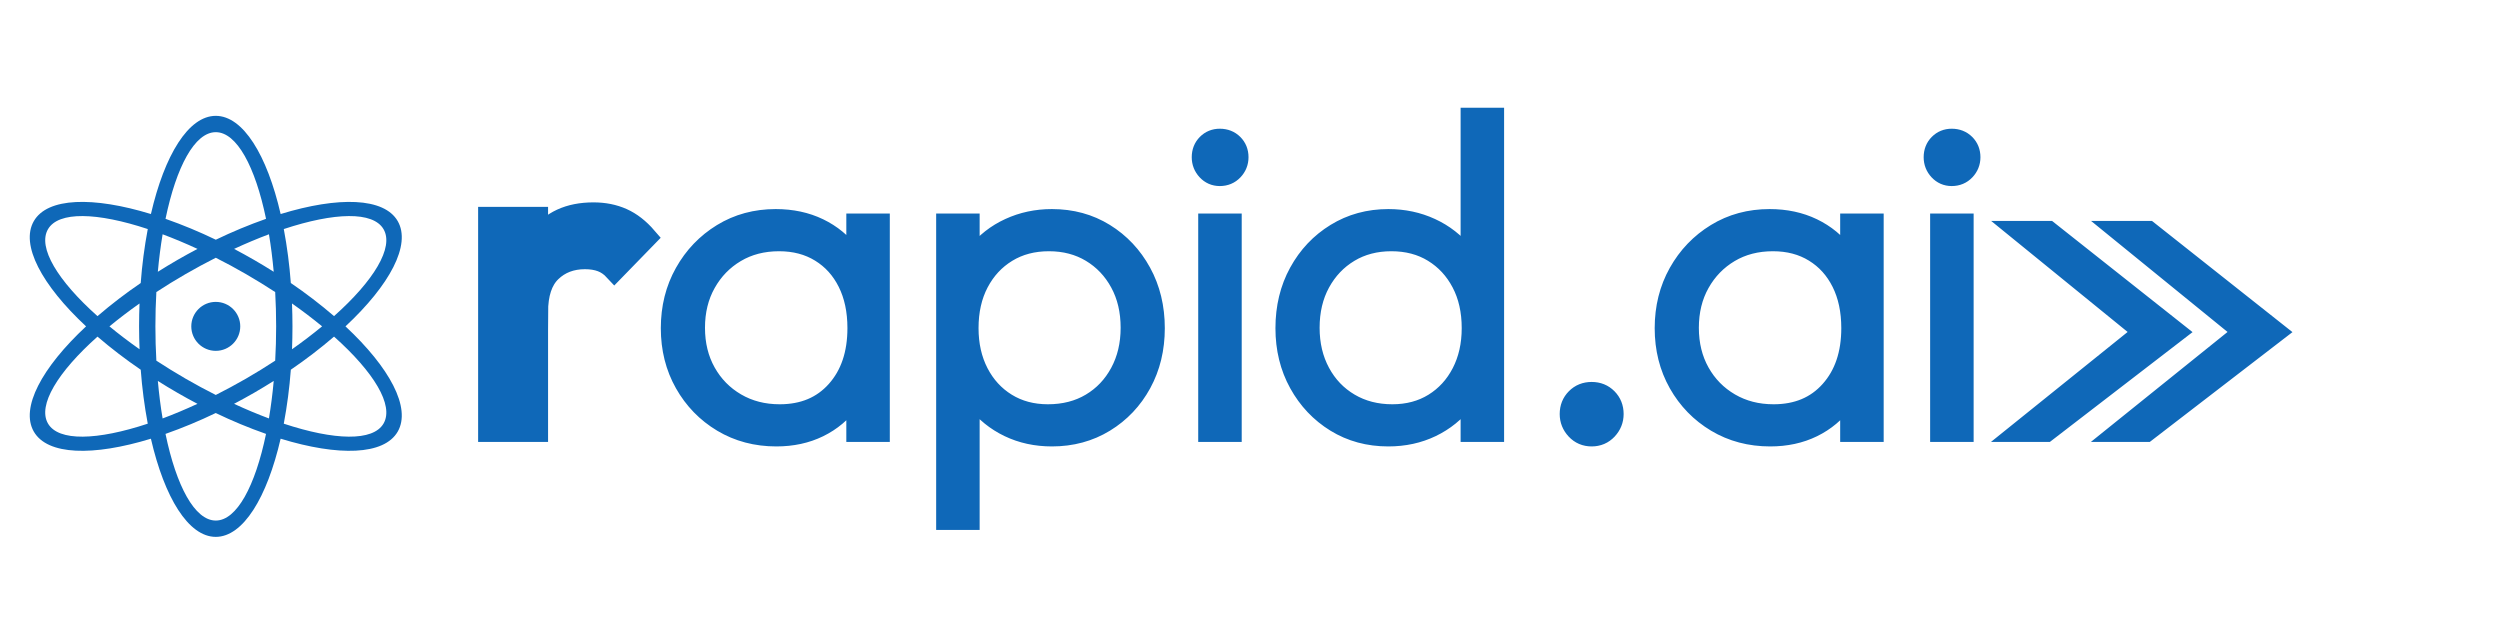
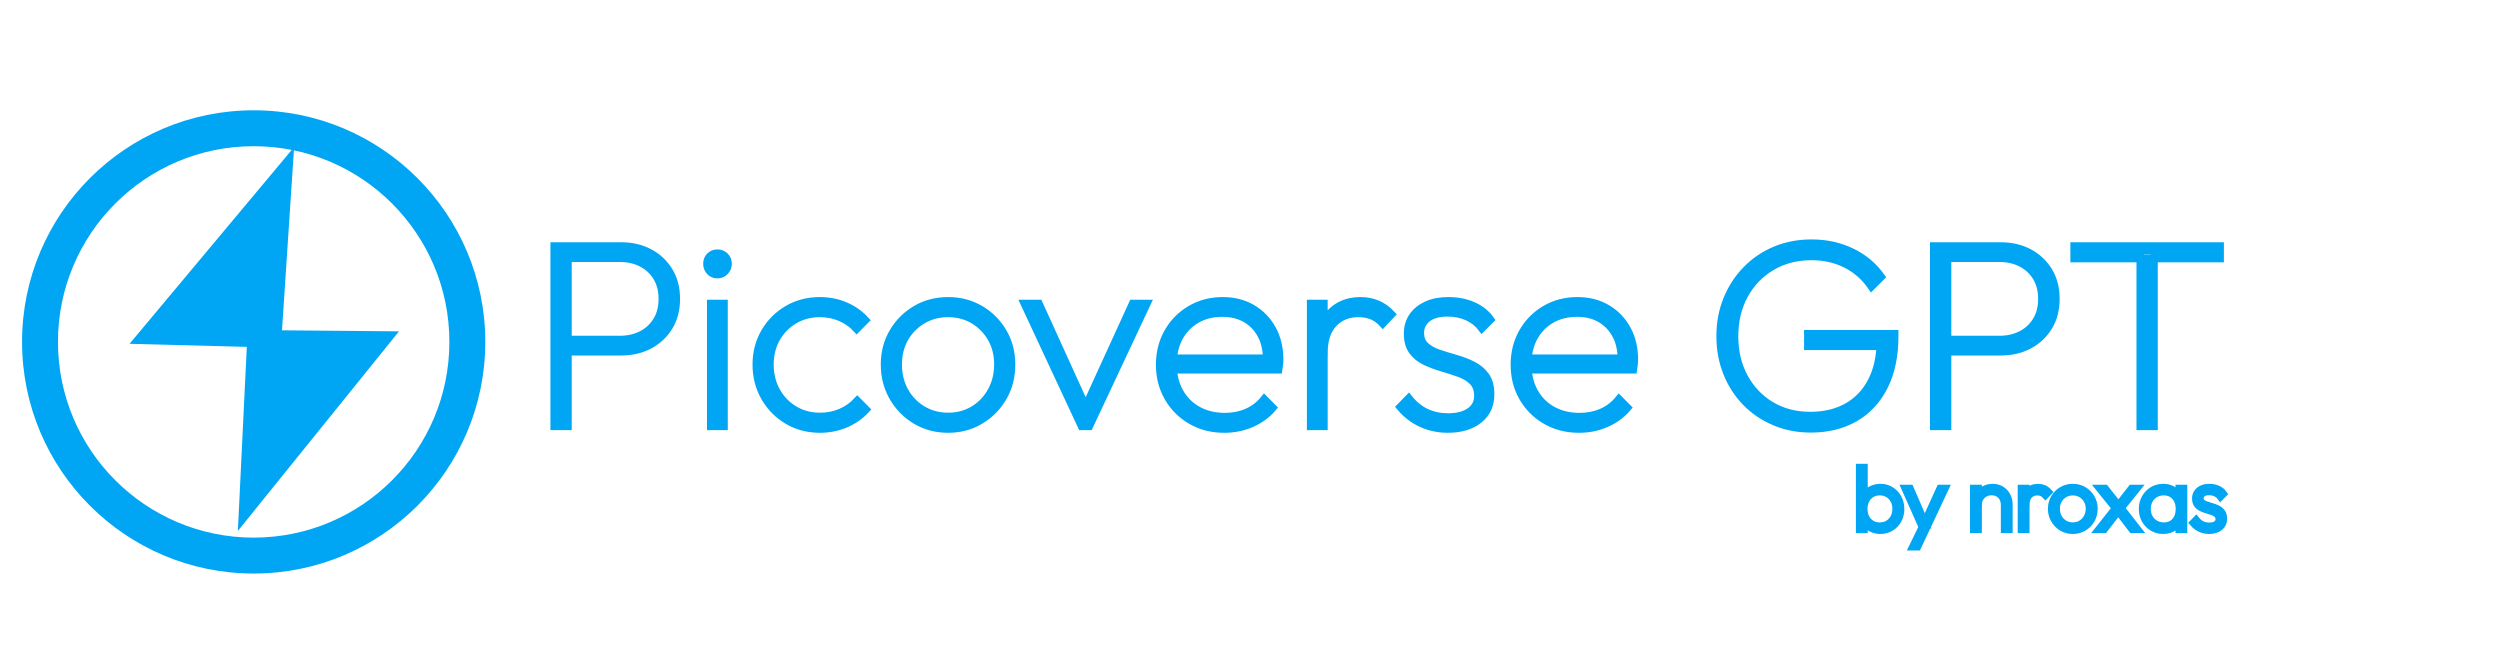
- <svg xmlns="http://www.w3.org/2000/svg" width="168" height="43" viewBox="0 0 168 43">
-   <g id="Group" />
-   <path id="Atom" fill="#0f68b8" fill-rule="evenodd" stroke="none" d="M 23.216 21.932 C 26.192 24.704 27.645 27.416 26.727 29.005 C 25.81 30.594 22.747 30.671 18.858 29.48 C 17.945 33.444 16.335 36.078 14.5 36.078 C 12.665 36.078 11.054 33.445 10.141 29.481 C 6.252 30.671 3.19 30.594 2.273 29.005 C 1.355 27.416 2.808 24.705 5.784 21.932 C 2.808 19.159 1.355 16.448 2.273 14.859 C 3.19 13.269 6.253 13.192 10.142 14.383 C 11.055 10.419 12.665 7.785 14.5 7.785 C 16.335 7.785 17.946 10.419 18.859 14.383 C 22.748 13.192 25.81 13.27 26.727 14.859 C 27.645 16.448 26.192 19.159 23.216 21.932 Z M 25.777 28.457 C 26.482 27.236 25.124 25.004 22.448 22.62 C 21.522 23.414 20.553 24.157 19.544 24.844 C 19.454 26.061 19.295 27.272 19.07 28.471 C 22.472 29.596 25.073 29.677 25.777 28.457 Z M 10.606 18.264 C 11.034 17.994 11.473 17.729 11.923 17.468 C 12.374 17.208 12.824 16.962 13.272 16.726 C 12.468 16.355 11.683 16.026 10.928 15.744 C 10.795 16.538 10.686 17.381 10.606 18.264 Z M 12.471 18.418 C 11.79 18.811 11.135 19.214 10.507 19.626 C 10.465 20.375 10.443 21.145 10.443 21.932 C 10.443 22.719 10.465 23.489 10.507 24.237 C 11.135 24.648 11.789 25.05 12.471 25.446 C 13.153 25.839 13.829 26.205 14.5 26.542 C 15.169 26.204 15.845 25.838 16.529 25.446 C 17.21 25.052 17.865 24.649 18.493 24.237 C 18.535 23.489 18.557 22.719 18.557 21.932 C 18.557 21.145 18.535 20.375 18.493 19.626 C 17.865 19.216 17.211 18.813 16.529 18.418 C 15.847 18.024 15.171 17.659 14.5 17.321 C 13.831 17.659 13.155 18.025 12.471 18.418 Z M 9.376 20.394 C 8.653 20.904 7.977 21.42 7.355 21.933 C 7.976 22.445 8.654 22.96 9.378 23.471 C 9.358 22.965 9.346 22.452 9.346 21.932 C 9.346 21.411 9.357 20.899 9.376 20.394 Z M 18.394 25.599 C 17.966 25.869 17.527 26.134 17.077 26.395 C 16.626 26.655 16.176 26.901 15.728 27.137 C 16.532 27.509 17.317 27.838 18.072 28.119 C 18.205 27.325 18.314 26.482 18.394 25.599 Z M 19.624 23.47 C 20.347 22.959 21.023 22.443 21.645 21.931 C 21.024 21.418 20.346 20.903 19.622 20.392 C 19.642 20.898 19.654 21.411 19.654 21.932 C 19.654 22.452 19.643 22.965 19.624 23.47 Z M 14.5 34.981 C 15.909 34.981 17.15 32.668 17.877 29.158 C 16.725 28.754 15.597 28.285 14.497 27.755 C 13.399 28.285 12.272 28.753 11.122 29.158 C 11.849 32.668 13.09 34.981 14.5 34.981 Z M 13.27 27.137 C 12.822 26.902 12.373 26.655 11.923 26.395 C 11.473 26.136 11.034 25.871 10.607 25.6 C 10.687 26.482 10.793 27.327 10.927 28.12 C 11.681 27.839 12.466 27.508 13.27 27.137 Z M 3.223 28.457 C 3.927 29.677 6.527 29.596 9.929 28.471 C 9.705 27.272 9.547 26.062 9.457 24.845 C 8.448 24.158 7.479 23.416 6.552 22.621 C 3.877 25.005 2.518 27.236 3.223 28.457 Z M 3.223 15.407 C 2.518 16.628 3.876 18.859 6.552 21.244 C 7.478 20.449 8.447 19.707 9.456 19.02 C 9.546 17.803 9.705 16.592 9.93 15.392 C 6.528 14.268 3.927 14.186 3.223 15.407 Z M 14.5 8.882 C 13.091 8.882 11.85 11.196 11.123 14.705 C 12.275 15.11 13.403 15.578 14.503 16.109 C 15.601 15.579 16.728 15.11 17.878 14.705 C 17.151 11.195 15.91 8.882 14.5 8.882 Z M 15.73 16.726 C 16.178 16.962 16.627 17.209 17.077 17.468 C 17.527 17.728 17.966 17.993 18.393 18.263 C 18.313 17.382 18.207 16.537 18.073 15.743 C 17.319 16.025 16.534 16.355 15.73 16.726 Z M 25.777 15.407 C 25.073 14.186 22.473 14.268 19.071 15.392 C 19.295 16.591 19.453 17.802 19.543 19.018 C 20.552 19.705 21.521 20.448 22.448 21.243 C 25.123 18.859 26.482 16.628 25.777 15.407 Z M 14.5 23.577 C 13.592 23.577 12.855 22.84 12.855 21.932 C 12.855 21.023 13.592 20.287 14.5 20.287 C 15.408 20.287 16.145 21.023 16.145 21.932 C 16.145 22.84 15.408 23.577 14.5 23.577 Z" />
-   <path id="rapidai" fill="#0f68b8" fill-rule="evenodd" stroke="#0f68b8" stroke-width="1.4" d="M 144.225 29 L 142.491 29 L 150.804 22.311 L 142.491 15.548 L 144.371 15.548 L 152.916 22.311 Z M 137.511 29 L 135.777 29 L 144.09 22.311 L 135.777 15.548 L 137.657 15.548 L 146.202 22.311 Z M 130.405 29 L 130.405 15.05 L 131.928 15.05 L 131.928 29 Z M 131.155 11.803 C 130.82 11.803 130.539 11.68 130.311 11.435 C 130.084 11.19 129.97 10.9 129.97 10.565 C 129.97 10.215 130.084 9.925 130.311 9.695 C 130.539 9.465 130.82 9.35 131.155 9.35 C 131.51 9.35 131.804 9.465 132.036 9.695 C 132.269 9.925 132.385 10.215 132.385 10.565 C 132.385 10.9 132.269 11.19 132.036 11.435 C 131.804 11.68 131.51 11.803 131.155 11.803 Z M 118.96 29.3 C 117.615 29.3 116.41 28.981 115.345 28.344 C 114.28 27.706 113.439 26.841 112.821 25.749 C 112.204 24.656 111.895 23.425 111.895 22.055 C 111.895 20.68 112.204 19.443 112.821 18.343 C 113.439 17.242 114.276 16.369 115.334 15.721 C 116.391 15.074 117.585 14.75 118.915 14.75 C 119.985 14.75 120.945 14.955 121.795 15.365 C 122.645 15.775 123.346 16.352 123.899 17.098 C 124.451 17.843 124.81 18.72 124.975 19.73 L 124.975 24.298 C 124.795 25.308 124.43 26.189 123.88 26.941 C 123.33 27.694 122.636 28.275 121.799 28.685 C 120.961 29.095 120.015 29.3 118.96 29.3 Z M 119.185 27.867 C 120.78 27.867 122.054 27.334 123.006 26.266 C 123.959 25.199 124.435 23.793 124.435 22.048 C 124.435 20.872 124.216 19.846 123.779 18.969 C 123.341 18.091 122.724 17.408 121.926 16.918 C 121.129 16.427 120.2 16.183 119.14 16.183 C 118.04 16.183 117.065 16.435 116.215 16.94 C 115.365 17.445 114.694 18.136 114.201 19.014 C 113.709 19.891 113.463 20.895 113.463 22.025 C 113.463 23.155 113.709 24.159 114.201 25.036 C 114.694 25.914 115.372 26.605 116.238 27.11 C 117.103 27.615 118.085 27.867 119.185 27.867 Z M 124.36 29 L 124.36 25.265 L 124.705 21.823 L 124.36 18.455 L 124.36 15.05 L 125.883 15.05 L 125.883 29 Z M 106.96 29.3 C 106.545 29.3 106.2 29.152 105.925 28.858 C 105.65 28.562 105.512 28.218 105.512 27.823 C 105.512 27.407 105.65 27.061 105.925 26.784 C 106.2 26.506 106.545 26.367 106.96 26.367 C 107.375 26.367 107.72 26.506 107.995 26.784 C 108.27 27.061 108.408 27.407 108.408 27.823 C 108.408 28.218 108.27 28.562 107.995 28.858 C 107.72 29.152 107.375 29.3 106.96 29.3 Z M 93.295 29.3 C 91.98 29.3 90.805 28.981 89.77 28.344 C 88.736 27.707 87.917 26.842 87.314 25.749 C 86.711 24.656 86.41 23.425 86.41 22.054 C 86.41 20.662 86.711 19.417 87.314 18.318 C 87.916 17.219 88.738 16.35 89.78 15.71 C 90.821 15.07 91.993 14.75 93.295 14.75 C 94.32 14.75 95.269 14.951 96.141 15.354 C 97.014 15.756 97.749 16.33 98.346 17.075 C 98.944 17.82 99.325 18.705 99.49 19.73 L 99.49 24.298 C 99.31 25.293 98.93 26.166 98.35 26.919 C 97.77 27.671 97.046 28.256 96.179 28.674 C 95.311 29.091 94.35 29.3 93.295 29.3 Z M 93.565 27.867 C 94.625 27.867 95.557 27.618 96.362 27.12 C 97.166 26.622 97.795 25.934 98.248 25.058 C 98.701 24.181 98.927 23.178 98.927 22.048 C 98.927 20.886 98.697 19.867 98.236 18.991 C 97.775 18.114 97.139 17.427 96.327 16.929 C 95.516 16.431 94.574 16.183 93.501 16.183 C 92.429 16.183 91.479 16.432 90.652 16.93 C 89.825 17.429 89.172 18.116 88.694 18.993 C 88.216 19.87 87.978 20.881 87.978 22.025 C 87.978 23.155 88.216 24.162 88.693 25.047 C 89.17 25.932 89.831 26.623 90.675 27.121 C 91.519 27.619 92.482 27.867 93.565 27.867 Z M 100.375 29 L 98.853 29 L 98.853 25.265 L 99.22 21.823 L 98.853 18.455 L 98.853 7.94 L 100.375 7.94 Z M 81.22 29 L 81.22 15.05 L 82.743 15.05 L 82.743 29 Z M 81.97 11.803 C 81.635 11.803 81.354 11.68 81.126 11.435 C 80.899 11.19 80.785 10.9 80.785 10.565 C 80.785 10.215 80.899 9.925 81.126 9.695 C 81.354 9.465 81.635 9.35 81.97 9.35 C 82.325 9.35 82.619 9.465 82.851 9.695 C 83.084 9.925 83.2 10.215 83.2 10.565 C 83.2 10.9 83.084 11.19 82.851 11.435 C 82.619 11.68 82.325 11.803 81.97 11.803 Z M 70.69 29.3 C 69.635 29.3 68.674 29.091 67.806 28.674 C 66.939 28.256 66.215 27.671 65.635 26.919 C 65.055 26.166 64.675 25.293 64.495 24.298 L 64.495 19.73 C 64.675 18.705 65.06 17.82 65.65 17.075 C 66.24 16.33 66.972 15.756 67.848 15.354 C 68.723 14.951 69.67 14.75 70.69 14.75 C 72.005 14.75 73.18 15.07 74.215 15.71 C 75.25 16.35 76.069 17.22 76.671 18.32 C 77.274 19.42 77.575 20.665 77.575 22.055 C 77.575 23.425 77.278 24.656 76.683 25.749 C 76.087 26.841 75.269 27.706 74.226 28.344 C 73.184 28.981 72.005 29.3 70.69 29.3 Z M 70.42 27.867 C 71.52 27.867 72.487 27.619 73.323 27.121 C 74.158 26.624 74.814 25.933 75.291 25.048 C 75.769 24.162 76.007 23.155 76.007 22.025 C 76.007 20.88 75.769 19.869 75.291 18.991 C 74.814 18.114 74.161 17.426 73.334 16.929 C 72.506 16.431 71.558 16.183 70.488 16.183 C 69.417 16.183 68.475 16.431 67.66 16.929 C 66.845 17.426 66.208 18.114 65.747 18.991 C 65.287 19.869 65.058 20.887 65.058 22.048 C 65.058 23.178 65.284 24.181 65.736 25.059 C 66.189 25.936 66.819 26.624 67.626 27.121 C 68.434 27.619 69.365 27.867 70.42 27.867 Z M 63.61 34.91 L 63.61 15.05 L 65.132 15.05 L 65.132 18.538 L 64.765 21.913 L 65.132 25.348 L 65.132 34.91 Z M 52.173 29.3 C 50.827 29.3 49.623 28.981 48.557 28.344 C 47.492 27.706 46.651 26.841 46.034 25.749 C 45.416 24.656 45.107 23.425 45.107 22.055 C 45.107 20.68 45.416 19.443 46.034 18.343 C 46.651 17.242 47.489 16.369 48.546 15.721 C 49.604 15.074 50.797 14.75 52.127 14.75 C 53.198 14.75 54.157 14.955 55.008 15.365 C 55.858 15.775 56.559 16.352 57.111 17.098 C 57.664 17.843 58.022 18.72 58.188 19.73 L 58.188 24.298 C 58.008 25.308 57.643 26.189 57.092 26.941 C 56.542 27.694 55.849 28.275 55.011 28.685 C 54.174 29.095 53.228 29.3 52.173 29.3 Z M 52.397 27.867 C 53.993 27.867 55.266 27.334 56.219 26.266 C 57.171 25.199 57.647 23.793 57.647 22.048 C 57.647 20.872 57.429 19.846 56.991 18.969 C 56.554 18.091 55.936 17.408 55.139 16.918 C 54.341 16.427 53.413 16.183 52.353 16.183 C 51.252 16.183 50.278 16.435 49.428 16.94 C 48.577 17.445 47.906 18.136 47.414 19.014 C 46.921 19.891 46.675 20.895 46.675 22.025 C 46.675 23.155 46.921 24.159 47.414 25.036 C 47.906 25.914 48.585 26.605 49.45 27.11 C 50.315 27.615 51.297 27.867 52.397 27.867 Z M 57.573 29 L 57.573 25.265 L 57.918 21.823 L 57.573 18.455 L 57.573 15.05 L 59.095 15.05 L 59.095 29 Z M 32.83 29 L 32.83 14.6 L 36.13 14.6 L 36.13 29 Z M 36.13 20.99 L 34.99 20.42 C 34.99 18.6 35.395 17.125 36.205 15.995 C 37.015 14.865 38.24 14.3 39.88 14.3 C 40.6 14.3 41.25 14.43 41.83 14.69 C 42.41 14.95 42.95 15.37 43.45 15.95 L 41.29 18.17 C 41.03 17.89 40.74 17.69 40.42 17.57 C 40.1 17.45 39.73 17.39 39.31 17.39 C 38.39 17.39 37.63 17.68 37.03 18.26 C 36.43 18.84 36.13 19.75 36.13 20.99 Z" />
+ <svg xmlns="http://www.w3.org/2000/svg" width="170" height="44" viewBox="0 0 170 44">
+   <path id="Path-copy" fill="#00a6f4" stroke="none" d="M 8.808 23.379 L 20 10 L 18.648 30.457 L 17.105 23.597 L 8.808 23.379 Z" />
+   <path id="Path-copy-copy" fill="#00a6f4" stroke="none" d="M 27.133 22.531 L 16.175 36.103 L 17.17 15.626 L 18.832 22.458 L 27.133 22.531 Z" />
+   <path id="Picoverse-GPT" fill="#00a6f4" fill-rule="evenodd" stroke="#00a6f4" stroke-width="0.5" d="M 145.53 29 L 145.53 17.07 L 146.48 17.07 L 146.48 29 Z M 141.035 17.588 L 141.035 16.724 L 150.975 16.724 L 150.975 17.588 Z M 132.061 23.924 L 132.061 23.082 L 135.954 23.082 C 136.511 23.082 137.006 22.971 137.44 22.748 C 137.874 22.525 138.217 22.208 138.467 21.795 C 138.718 21.383 138.843 20.893 138.843 20.324 C 138.843 19.755 138.718 19.265 138.467 18.853 C 138.217 18.44 137.874 18.123 137.44 17.9 C 137.006 17.677 136.511 17.566 135.954 17.566 L 132.061 17.566 L 132.061 16.724 L 136.048 16.724 C 136.769 16.724 137.41 16.872 137.972 17.169 C 138.535 17.467 138.981 17.884 139.311 18.422 C 139.641 18.96 139.806 19.594 139.806 20.323 C 139.806 21.053 139.641 21.687 139.311 22.225 C 138.981 22.764 138.535 23.181 137.972 23.479 C 137.41 23.776 136.769 23.924 136.048 23.924 Z M 131.49 29 L 131.49 16.724 L 132.439 16.724 L 132.439 29 Z M 123.133 29.166 C 122.251 29.166 121.433 29.008 120.679 28.689 C 119.924 28.371 119.27 27.929 118.717 27.362 C 118.163 26.795 117.733 26.128 117.425 25.36 C 117.118 24.591 116.964 23.758 116.964 22.858 C 116.964 21.957 117.12 21.124 117.432 20.358 C 117.744 19.591 118.18 18.92 118.739 18.344 C 119.299 17.768 119.956 17.322 120.71 17.005 C 121.465 16.689 122.289 16.53 123.183 16.53 C 124.179 16.53 125.089 16.729 125.914 17.127 C 126.74 17.524 127.413 18.09 127.935 18.826 L 127.26 19.5 C 126.807 18.837 126.23 18.329 125.53 17.975 C 124.829 17.621 124.047 17.444 123.183 17.444 C 122.166 17.444 121.263 17.678 120.474 18.146 C 119.685 18.614 119.068 19.256 118.622 20.072 C 118.177 20.888 117.954 21.821 117.954 22.871 C 117.954 23.912 118.175 24.839 118.618 25.652 C 119.06 26.465 119.668 27.102 120.44 27.562 C 121.213 28.023 122.098 28.253 123.098 28.253 C 124.064 28.253 124.901 28.053 125.611 27.652 C 126.32 27.252 126.871 26.672 127.262 25.913 C 127.654 25.154 127.854 24.245 127.863 23.186 L 128.349 23.555 L 122.926 23.555 L 122.926 22.691 L 128.844 22.691 L 128.844 22.844 C 128.844 24.191 128.606 25.335 128.131 26.277 C 127.655 27.22 126.989 27.936 126.133 28.429 C 125.276 28.921 124.277 29.166 123.133 29.166 Z M 107.37 29.18 C 106.533 29.18 105.783 28.99 105.12 28.608 C 104.457 28.227 103.934 27.706 103.549 27.045 C 103.165 26.383 102.974 25.636 102.974 24.802 C 102.974 23.976 103.16 23.236 103.534 22.581 C 103.907 21.925 104.419 21.406 105.071 21.024 C 105.722 20.641 106.452 20.45 107.262 20.45 C 108.021 20.45 108.691 20.62 109.273 20.961 C 109.855 21.301 110.312 21.773 110.644 22.376 C 110.975 22.979 111.141 23.672 111.141 24.455 C 111.141 24.527 111.136 24.62 111.128 24.734 C 111.118 24.848 111.101 24.986 111.074 25.148 L 103.617 25.148 L 103.617 24.352 L 110.547 24.352 L 110.241 24.608 C 110.271 23.945 110.165 23.366 109.922 22.871 C 109.678 22.376 109.329 21.99 108.873 21.712 C 108.417 21.435 107.873 21.296 107.24 21.296 C 106.573 21.296 105.989 21.442 105.487 21.735 C 104.984 22.027 104.593 22.431 104.312 22.948 C 104.032 23.464 103.892 24.068 103.892 24.761 C 103.892 25.472 104.038 26.094 104.33 26.628 C 104.623 27.163 105.034 27.579 105.565 27.877 C 106.097 28.176 106.714 28.325 107.42 28.325 C 107.963 28.325 108.464 28.225 108.923 28.023 C 109.382 27.822 109.77 27.523 110.088 27.124 L 110.687 27.727 C 110.302 28.183 109.822 28.539 109.244 28.795 C 108.667 29.052 108.042 29.18 107.37 29.18 Z M 98.442 29.18 C 97.989 29.18 97.561 29.117 97.157 28.991 C 96.754 28.865 96.389 28.69 96.062 28.465 C 95.734 28.239 95.447 27.977 95.198 27.677 L 95.796 27.065 C 96.141 27.503 96.538 27.827 96.986 28.037 C 97.435 28.247 97.927 28.352 98.465 28.352 C 99.089 28.352 99.582 28.225 99.945 27.972 C 100.308 27.718 100.49 27.367 100.49 26.916 C 100.49 26.508 100.375 26.188 100.145 25.954 C 99.916 25.72 99.619 25.536 99.254 25.402 C 98.89 25.269 98.505 25.144 98.1 25.027 C 97.695 24.91 97.31 24.767 96.946 24.599 C 96.581 24.431 96.284 24.196 96.055 23.895 C 95.825 23.593 95.711 23.189 95.711 22.682 C 95.711 22.238 95.824 21.85 96.05 21.517 C 96.277 21.183 96.598 20.923 97.013 20.733 C 97.429 20.544 97.921 20.45 98.492 20.45 C 99.107 20.45 99.665 20.559 100.168 20.779 C 100.67 20.998 101.07 21.317 101.367 21.737 L 100.769 22.336 C 100.525 22.005 100.201 21.747 99.797 21.559 C 99.391 21.372 98.938 21.278 98.438 21.278 C 97.834 21.278 97.376 21.405 97.061 21.66 C 96.745 21.916 96.588 22.238 96.588 22.628 C 96.588 23.003 96.703 23.297 96.932 23.51 C 97.162 23.723 97.459 23.891 97.823 24.014 C 98.188 24.137 98.572 24.255 98.978 24.369 C 99.382 24.484 99.767 24.63 100.132 24.81 C 100.496 24.991 100.793 25.236 101.023 25.549 C 101.252 25.861 101.367 26.285 101.367 26.822 C 101.367 27.545 101.102 28.119 100.573 28.543 C 100.043 28.968 99.333 29.18 98.442 29.18 Z M 89.118 29 L 89.118 20.63 L 90.032 20.63 L 90.032 29 Z M 90.032 24.005 L 89.577 23.838 C 89.577 22.773 89.847 21.943 90.387 21.346 C 90.927 20.748 91.635 20.45 92.511 20.45 C 92.925 20.45 93.308 20.523 93.661 20.671 C 94.013 20.818 94.34 21.051 94.64 21.372 L 94.032 22.016 C 93.804 21.767 93.556 21.589 93.287 21.48 C 93.019 21.372 92.709 21.319 92.358 21.319 C 91.671 21.319 91.112 21.549 90.679 22.009 C 90.247 22.47 90.032 23.135 90.032 24.005 Z M 83.25 29.18 C 82.413 29.18 81.663 28.99 81 28.608 C 80.337 28.227 79.813 27.706 79.429 27.045 C 79.046 26.383 78.853 25.636 78.853 24.802 C 78.853 23.976 79.04 23.236 79.414 22.581 C 79.787 21.925 80.299 21.406 80.951 21.024 C 81.602 20.641 82.332 20.45 83.142 20.45 C 83.901 20.45 84.571 20.62 85.154 20.961 C 85.736 21.301 86.192 21.773 86.524 22.376 C 86.855 22.979 87.021 23.672 87.021 24.455 C 87.021 24.527 87.017 24.62 87.007 24.734 C 86.998 24.848 86.98 24.986 86.953 25.148 L 79.497 25.148 L 79.497 24.352 L 86.427 24.352 L 86.121 24.608 C 86.151 23.945 86.045 23.366 85.801 22.871 C 85.559 22.376 85.209 21.99 84.753 21.712 C 84.297 21.435 83.753 21.296 83.119 21.296 C 82.453 21.296 81.869 21.442 81.367 21.735 C 80.864 22.027 80.473 22.431 80.192 22.948 C 79.912 23.464 79.772 24.068 79.772 24.761 C 79.772 25.472 79.918 26.094 80.21 26.628 C 80.503 27.163 80.914 27.579 81.446 27.877 C 81.977 28.176 82.594 28.325 83.299 28.325 C 83.843 28.325 84.343 28.225 84.802 28.023 C 85.262 27.822 85.65 27.523 85.968 27.124 L 86.566 27.727 C 86.182 28.183 85.702 28.539 85.124 28.795 C 84.547 29.052 83.922 29.18 83.25 29.18 Z M 73.544 29 L 69.642 20.63 L 70.65 20.63 L 74.102 28.221 L 73.548 28.221 L 77.018 20.63 L 78.003 20.63 L 74.075 29 Z M 64.471 29.18 C 63.658 29.18 62.926 28.986 62.273 28.597 C 61.621 28.209 61.103 27.682 60.718 27.015 C 60.334 26.349 60.143 25.606 60.143 24.784 C 60.143 23.97 60.334 23.237 60.718 22.583 C 61.103 21.929 61.621 21.41 62.273 21.026 C 62.926 20.642 63.658 20.45 64.471 20.45 C 65.279 20.45 66.008 20.641 66.661 21.024 C 67.313 21.406 67.831 21.925 68.216 22.581 C 68.6 23.236 68.791 23.97 68.791 24.784 C 68.791 25.615 68.6 26.361 68.216 27.022 C 67.831 27.684 67.313 28.209 66.661 28.597 C 66.008 28.986 65.279 29.18 64.471 29.18 Z M 64.471 28.312 C 65.117 28.312 65.693 28.158 66.202 27.85 C 66.71 27.543 67.112 27.121 67.408 26.586 C 67.703 26.05 67.851 25.445 67.851 24.77 C 67.851 24.113 67.702 23.525 67.406 23.006 C 67.108 22.487 66.707 22.076 66.2 21.773 C 65.692 21.47 65.117 21.319 64.471 21.319 C 63.829 21.319 63.252 21.47 62.739 21.773 C 62.226 22.076 61.822 22.487 61.526 23.006 C 61.231 23.525 61.083 24.117 61.083 24.784 C 61.083 25.459 61.231 26.061 61.526 26.593 C 61.822 27.124 62.226 27.543 62.739 27.85 C 63.252 28.158 63.829 28.312 64.471 28.312 Z M 55.755 29.18 C 54.939 29.18 54.204 28.987 53.55 28.599 C 52.896 28.212 52.378 27.686 51.995 27.02 C 51.613 26.354 51.422 25.61 51.422 24.788 C 51.422 23.972 51.613 23.236 51.995 22.581 C 52.378 21.925 52.896 21.406 53.55 21.024 C 54.204 20.641 54.939 20.45 55.755 20.45 C 56.373 20.45 56.95 20.565 57.487 20.796 C 58.025 21.028 58.483 21.351 58.864 21.768 L 58.257 22.381 C 57.951 22.044 57.583 21.784 57.152 21.598 C 56.722 21.411 56.256 21.319 55.755 21.319 C 55.11 21.319 54.531 21.47 54.018 21.773 C 53.505 22.076 53.101 22.487 52.805 23.006 C 52.51 23.525 52.362 24.119 52.362 24.788 C 52.362 25.463 52.51 26.065 52.805 26.595 C 53.101 27.124 53.505 27.543 54.018 27.85 C 54.531 28.158 55.11 28.312 55.755 28.312 C 56.265 28.312 56.737 28.219 57.173 28.033 C 57.608 27.846 57.982 27.581 58.298 27.236 L 58.905 27.848 C 58.515 28.274 58.047 28.602 57.501 28.834 C 56.955 29.065 56.373 29.18 55.755 29.18 Z M 48.325 29 L 48.325 20.63 L 49.239 20.63 L 49.239 29 Z M 48.776 18.681 C 48.574 18.681 48.406 18.608 48.269 18.461 C 48.133 18.314 48.064 18.14 48.064 17.939 C 48.064 17.729 48.133 17.555 48.269 17.417 C 48.406 17.279 48.574 17.21 48.776 17.21 C 48.989 17.21 49.165 17.279 49.304 17.417 C 49.444 17.555 49.514 17.729 49.514 17.939 C 49.514 18.14 49.444 18.314 49.304 18.461 C 49.165 18.608 48.989 18.681 48.776 18.681 Z M 38.25 23.924 L 38.25 23.082 L 42.143 23.082 C 42.699 23.082 43.195 22.971 43.629 22.748 C 44.063 22.525 44.405 22.208 44.656 21.795 C 44.906 21.383 45.032 20.893 45.032 20.324 C 45.032 19.755 44.906 19.265 44.656 18.853 C 44.405 18.44 44.063 18.123 43.629 17.9 C 43.195 17.677 42.699 17.566 42.143 17.566 L 38.25 17.566 L 38.25 16.724 L 42.237 16.724 C 42.957 16.724 43.598 16.872 44.161 17.169 C 44.723 17.467 45.169 17.884 45.499 18.422 C 45.83 18.96 45.994 19.594 45.994 20.323 C 45.994 21.053 45.83 21.687 45.499 22.225 C 45.169 22.764 44.723 23.181 44.161 23.479 C 43.598 23.776 42.957 23.924 42.237 23.924 Z M 37.679 29 L 37.679 16.724 L 38.628 16.724 L 38.628 29 Z" />
+   <path id="by-nroxas" fill="#00a6f4" fill-rule="evenodd" stroke="#00a6f4" stroke-width="0.5" d="M 150.219 36.06 C 150.068 36.06 149.925 36.039 149.791 35.997 C 149.656 35.955 149.535 35.897 149.426 35.821 C 149.316 35.746 149.221 35.659 149.137 35.559 L 149.337 35.355 C 149.452 35.501 149.584 35.609 149.734 35.679 C 149.883 35.749 150.048 35.784 150.227 35.784 C 150.434 35.784 150.599 35.742 150.72 35.657 C 150.841 35.573 150.902 35.456 150.902 35.306 C 150.902 35.169 150.863 35.062 150.787 34.985 C 150.71 34.907 150.611 34.845 150.49 34.801 C 150.368 34.756 150.24 34.715 150.105 34.675 C 149.97 34.636 149.842 34.589 149.72 34.533 C 149.599 34.477 149.5 34.399 149.423 34.298 C 149.347 34.198 149.309 34.063 149.309 33.894 C 149.309 33.746 149.346 33.617 149.422 33.506 C 149.497 33.395 149.604 33.307 149.743 33.244 C 149.881 33.181 150.046 33.15 150.236 33.15 C 150.441 33.15 150.627 33.187 150.794 33.259 C 150.962 33.333 151.095 33.439 151.194 33.579 L 150.995 33.779 C 150.913 33.668 150.805 33.582 150.671 33.52 C 150.535 33.457 150.385 33.426 150.217 33.426 C 150.016 33.426 149.863 33.468 149.758 33.554 C 149.654 33.639 149.601 33.746 149.601 33.876 C 149.601 34.001 149.639 34.099 149.716 34.17 C 149.792 34.241 149.891 34.297 150.013 34.338 C 150.134 34.379 150.262 34.418 150.398 34.457 C 150.533 34.494 150.661 34.543 150.782 34.603 C 150.904 34.663 151.003 34.745 151.079 34.849 C 151.156 34.953 151.194 35.095 151.194 35.274 C 151.194 35.515 151.106 35.706 150.929 35.848 C 150.753 35.989 150.516 36.06 150.219 36.06 Z M 147.102 36.06 C 146.833 36.06 146.592 35.996 146.379 35.869 C 146.166 35.741 145.998 35.568 145.874 35.35 C 145.751 35.131 145.689 34.885 145.689 34.611 C 145.689 34.336 145.751 34.089 145.874 33.868 C 145.998 33.648 146.165 33.474 146.377 33.344 C 146.588 33.215 146.827 33.15 147.093 33.15 C 147.307 33.15 147.499 33.191 147.669 33.273 C 147.839 33.355 147.979 33.47 148.09 33.619 C 148.2 33.769 148.272 33.944 148.305 34.146 L 148.305 35.06 C 148.269 35.262 148.196 35.438 148.086 35.588 C 147.976 35.739 147.837 35.855 147.67 35.937 C 147.502 36.019 147.313 36.06 147.102 36.06 Z M 147.147 35.773 C 147.466 35.773 147.721 35.667 147.911 35.453 C 148.102 35.24 148.197 34.959 148.197 34.61 C 148.197 34.374 148.153 34.169 148.066 33.994 C 147.978 33.818 147.855 33.681 147.695 33.584 C 147.536 33.486 147.35 33.437 147.138 33.437 C 146.918 33.437 146.723 33.487 146.553 33.588 C 146.383 33.689 146.249 33.827 146.15 34.003 C 146.052 34.178 146.003 34.379 146.003 34.605 C 146.003 34.831 146.052 35.032 146.15 35.207 C 146.249 35.383 146.385 35.521 146.557 35.622 C 146.73 35.723 146.927 35.773 147.147 35.773 Z M 148.182 36 L 148.182 35.253 L 148.251 34.564 L 148.182 33.891 L 148.182 33.21 L 148.486 33.21 L 148.486 36 Z M 144.984 36 L 143.98 34.688 L 143.91 34.629 L 142.767 33.21 L 143.147 33.21 L 144.096 34.409 L 144.165 34.461 L 145.362 36 Z M 142.717 36 L 143.917 34.485 L 144.077 34.716 L 143.085 36 Z M 144.176 34.626 L 144.015 34.406 L 144.947 33.21 L 145.312 33.21 Z M 140.952 36.06 C 140.681 36.06 140.437 35.995 140.219 35.866 C 140.002 35.736 139.829 35.561 139.701 35.339 C 139.573 35.117 139.509 34.868 139.509 34.594 C 139.509 34.323 139.573 34.079 139.701 33.861 C 139.829 33.643 140.002 33.47 140.219 33.342 C 140.437 33.214 140.681 33.15 140.952 33.15 C 141.221 33.15 141.464 33.214 141.682 33.341 C 141.899 33.469 142.072 33.642 142.2 33.86 C 142.328 34.079 142.392 34.323 142.392 34.594 C 142.392 34.872 142.328 35.12 142.2 35.341 C 142.072 35.561 141.899 35.736 141.682 35.866 C 141.464 35.995 141.221 36.06 140.952 36.06 Z M 140.952 35.77 C 141.167 35.77 141.359 35.719 141.529 35.617 C 141.698 35.514 141.832 35.374 141.931 35.195 C 142.029 35.017 142.079 34.815 142.079 34.59 C 142.079 34.371 142.029 34.175 141.93 34.002 C 141.831 33.829 141.697 33.692 141.528 33.591 C 141.359 33.49 141.167 33.439 140.952 33.439 C 140.738 33.439 140.546 33.49 140.374 33.591 C 140.204 33.692 140.069 33.829 139.97 34.002 C 139.872 34.175 139.823 34.372 139.823 34.594 C 139.823 34.819 139.872 35.02 139.97 35.198 C 140.069 35.374 140.204 35.514 140.374 35.617 C 140.546 35.719 140.738 35.77 140.952 35.77 Z M 137.454 36 L 137.454 33.21 L 137.758 33.21 L 137.758 36 Z M 137.758 34.335 L 137.607 34.279 C 137.607 33.925 137.697 33.647 137.877 33.449 C 138.057 33.249 138.293 33.15 138.585 33.15 C 138.723 33.15 138.851 33.175 138.968 33.223 C 139.086 33.272 139.195 33.35 139.295 33.458 L 139.092 33.672 C 139.016 33.589 138.933 33.529 138.844 33.493 C 138.754 33.458 138.651 33.439 138.534 33.439 C 138.305 33.439 138.119 33.516 137.975 33.67 C 137.831 33.823 137.758 34.045 137.758 34.335 Z M 136.307 36 L 136.307 34.347 C 136.307 34.074 136.227 33.853 136.067 33.684 C 135.908 33.515 135.696 33.431 135.432 33.431 C 135.253 33.431 135.094 33.47 134.957 33.548 C 134.82 33.627 134.712 33.734 134.633 33.87 C 134.555 34.006 134.516 34.163 134.516 34.342 L 134.357 34.252 C 134.357 34.041 134.407 33.853 134.507 33.688 C 134.608 33.522 134.744 33.391 134.917 33.295 C 135.09 33.198 135.286 33.15 135.505 33.15 C 135.723 33.15 135.916 33.201 136.082 33.304 C 136.249 33.406 136.379 33.545 136.471 33.721 C 136.564 33.896 136.611 34.093 136.611 34.311 L 136.611 36 Z M 134.211 36 L 134.211 33.21 L 134.516 33.21 L 134.516 36 Z M 130.793 36.008 L 129.549 33.21 L 129.883 33.21 L 130.958 35.688 L 130.801 35.688 L 131.928 33.21 L 132.264 33.21 L 130.949 36.008 Z M 130.065 37.182 L 130.784 35.704 L 130.949 36.008 L 130.397 37.182 Z M 127.868 36.06 C 127.657 36.06 127.464 36.018 127.291 35.935 C 127.117 35.851 126.973 35.734 126.856 35.584 C 126.741 35.433 126.664 35.258 126.629 35.06 L 126.629 34.146 C 126.664 33.941 126.742 33.764 126.859 33.615 C 126.978 33.466 127.124 33.351 127.299 33.271 C 127.474 33.19 127.663 33.15 127.868 33.15 C 128.131 33.15 128.366 33.214 128.573 33.342 C 128.78 33.47 128.943 33.644 129.064 33.864 C 129.184 34.084 129.245 34.333 129.245 34.611 C 129.245 34.885 129.185 35.131 129.066 35.35 C 128.947 35.568 128.783 35.741 128.575 35.869 C 128.366 35.996 128.131 36.06 127.868 36.06 Z M 127.813 35.773 C 128.034 35.773 128.227 35.724 128.394 35.624 C 128.561 35.525 128.692 35.387 128.788 35.209 C 128.883 35.033 128.931 34.831 128.931 34.605 C 128.931 34.376 128.883 34.174 128.788 33.998 C 128.692 33.823 128.562 33.685 128.396 33.586 C 128.231 33.486 128.041 33.437 127.827 33.437 C 127.613 33.437 127.424 33.486 127.261 33.586 C 127.098 33.685 126.971 33.823 126.879 33.998 C 126.787 34.174 126.741 34.377 126.741 34.61 C 126.741 34.836 126.786 35.036 126.877 35.212 C 126.967 35.387 127.093 35.525 127.255 35.624 C 127.416 35.724 127.603 35.773 127.813 35.773 Z M 126.451 36 L 126.451 31.788 L 126.756 31.788 L 126.756 33.891 L 126.683 34.564 L 126.756 35.253 L 126.756 36 Z" />
+   <path id="Circular-Outline-copy" fill="#00a6f4" fill-rule="evenodd" stroke="none" d="M 17.25 39 C 8.552 39 1.5 31.948 1.5 23.25 C 1.5 14.552 8.552 7.5 17.25 7.5 C 25.948 7.5 33 14.552 33 23.25 C 33 31.948 25.948 39 17.25 39 Z M 17.25 36.558 C 24.6 36.558 30.558 30.6 30.558 23.25 C 30.558 15.9 24.6 9.942 17.25 9.942 C 9.9 9.942 3.942 15.9 3.942 23.25 C 3.942 30.6 9.9 36.558 17.25 36.558 Z" />
</svg>
